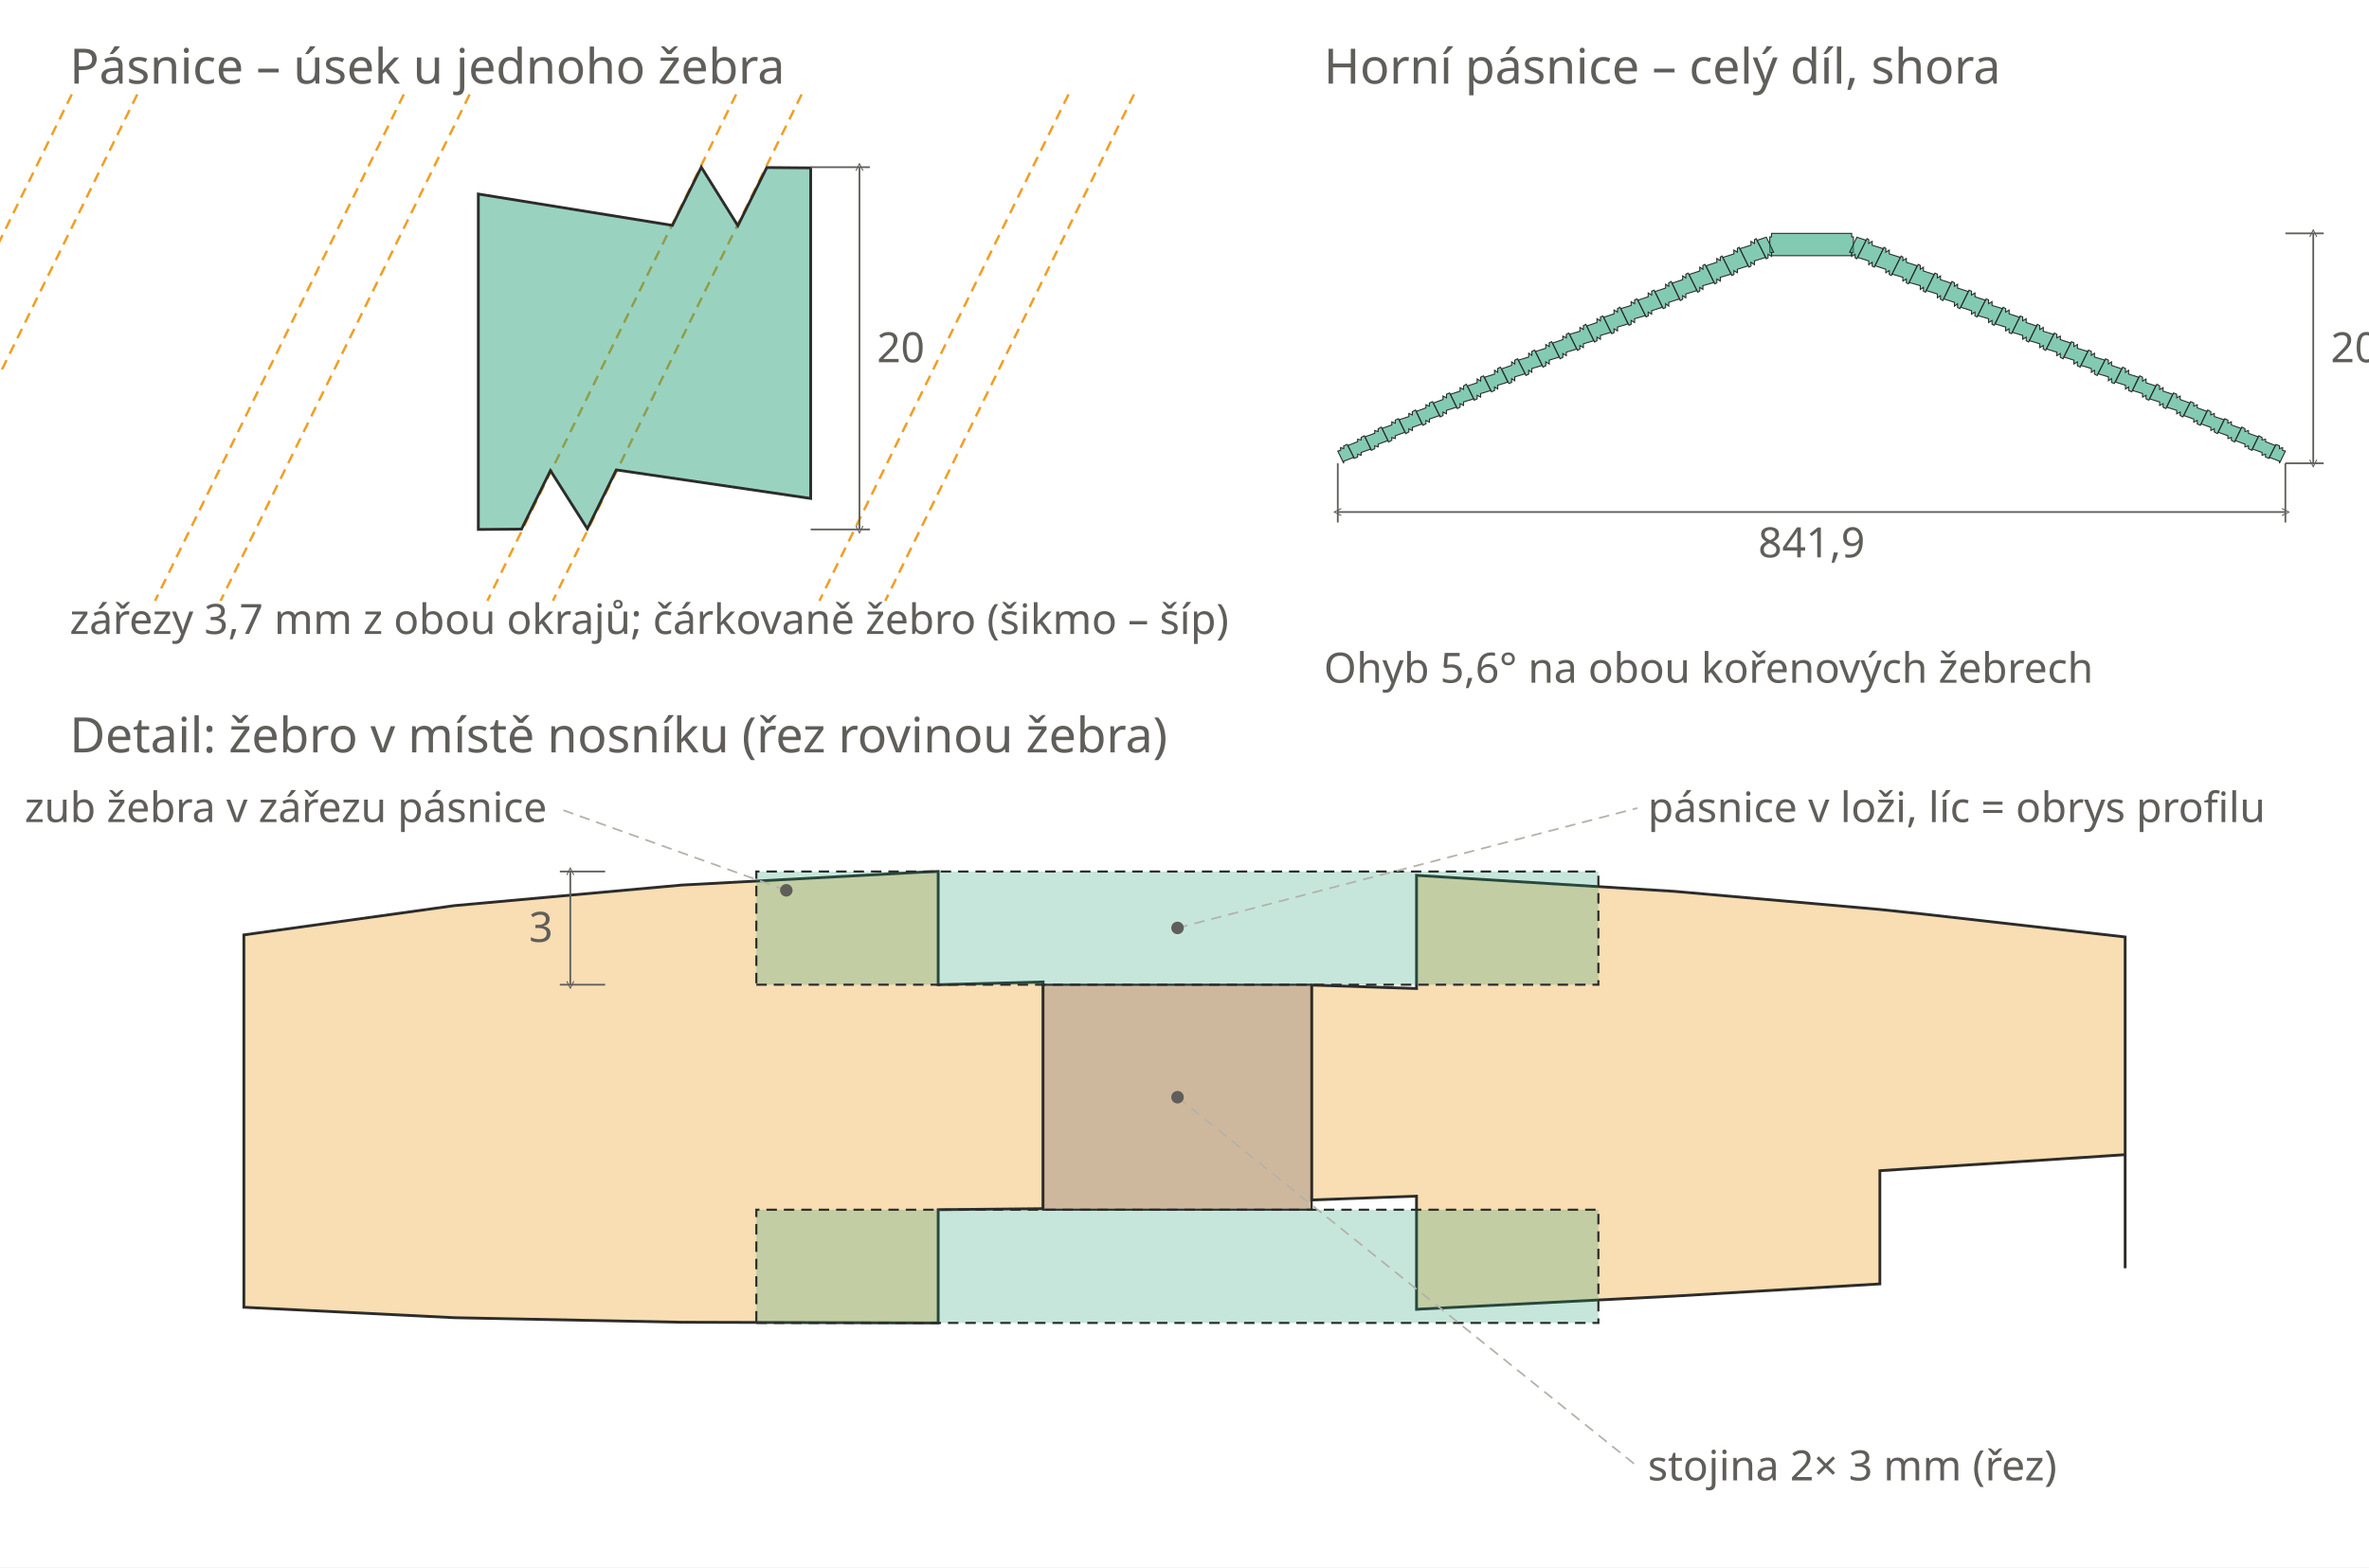
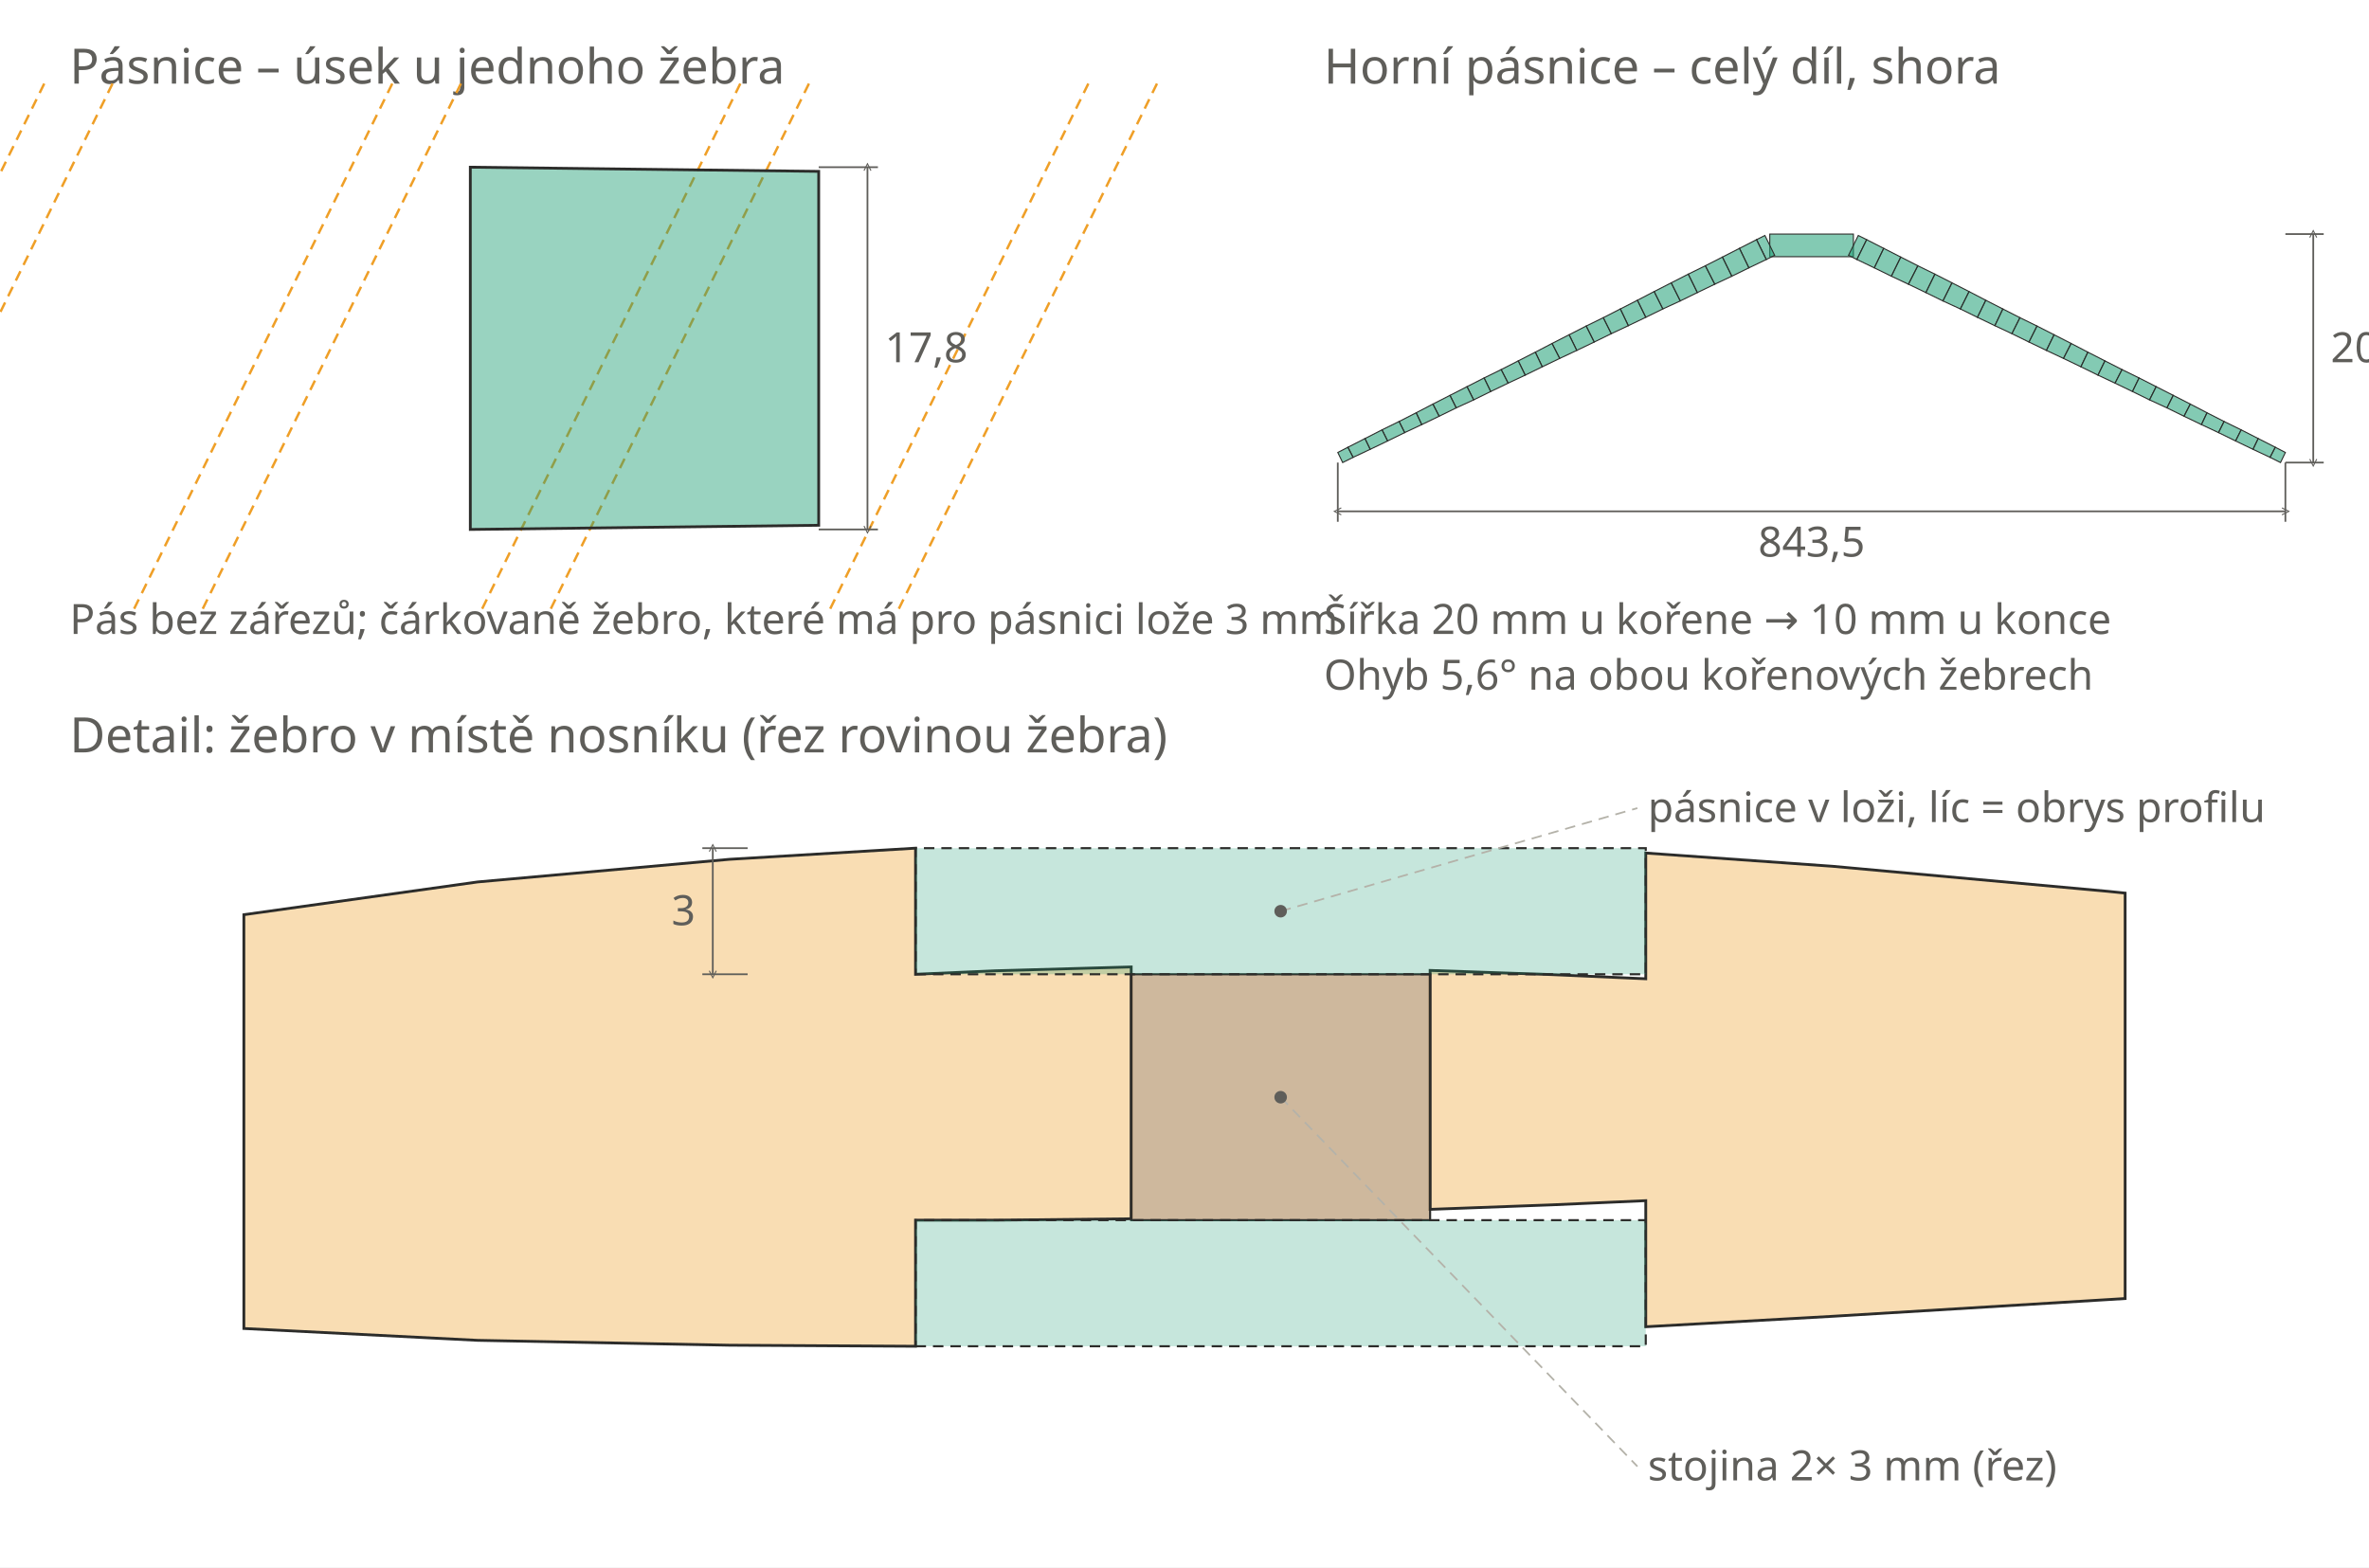
<svg xmlns="http://www.w3.org/2000/svg" width="680" viewBox="0 0 680 450" role="img">
  <defs>
    <marker id="dm" viewBox="0 0 10 10" refX="5" refY="5" markerWidth="5" markerHeight="5" orient="auto-start-reverse">
      <path d="M1 1L9 5L1 9" fill="none" stroke="#5f5e5a" stroke-width="1.2" />
    </marker>
  </defs>
  <rect width="680" height="450" fill="#fff" />
  <text x="20.0" y="24.0" text-anchor="start" font-family="sans-serif" font-size="14" fill="#5f5e5a">Pásnice – úsek u jednoho žebra</text>
-   <polyline points="20.6,27.1 -50.9,172.5" fill="none" stroke="#EF9F27" stroke-width="0.7" stroke-dasharray="3 2" />
-   <polyline points="39.4,27.1 -32.1,172.5" fill="none" stroke="#EF9F27" stroke-width="0.7" stroke-dasharray="3 2" />
-   <polyline points="115.9,27.1 44.5,172.5" fill="none" stroke="#EF9F27" stroke-width="0.7" stroke-dasharray="3 2" />
-   <polyline points="134.8,27.1 63.3,172.5" fill="none" stroke="#EF9F27" stroke-width="0.7" stroke-dasharray="3 2" />
-   <polyline points="211.3,27.1 139.9,172.5" fill="none" stroke="#EF9F27" stroke-width="0.7" stroke-dasharray="3 2" />
-   <polyline points="230.1,27.1 158.7,172.5" fill="none" stroke="#EF9F27" stroke-width="0.7" stroke-dasharray="3 2" />
-   <polyline points="306.7,27.1 235.2,172.5" fill="none" stroke="#EF9F27" stroke-width="0.7" stroke-dasharray="3 2" />
-   <polyline points="325.5,27.1 254.1,172.5" fill="none" stroke="#EF9F27" stroke-width="0.7" stroke-dasharray="3 2" />
-   <polygon points="137.3,55.7 193.0,64.7 201.3,48.0 211.8,64.8 220.1,48.1 232.7,48.2 232.7,143.1 176.9,134.9 168.6,151.8 158.0,135.1 149.7,151.9 137.3,152.0" fill="#1D9E75" fill-opacity="0.45" stroke="#2c2c2a" stroke-width="0.8" />
-   <line x1="232.7" y1="48.0" x2="249.7" y2="48.0" stroke="#5f5e5a" stroke-width="0.5" />
-   <line x1="232.7" y1="152.0" x2="249.7" y2="152.0" stroke="#5f5e5a" stroke-width="0.5" />
-   <line x1="246.7" y1="48.0" x2="246.7" y2="152.0" stroke="#5f5e5a" stroke-width="0.5" marker-start="url(#dm)" marker-end="url(#dm)" />
-   <text x="251.7" y="104.0" text-anchor="start" font-family="sans-serif" font-size="12" fill="#5f5e5a">20</text>
-   <text x="20.0" y="182.0" text-anchor="start" font-family="sans-serif" font-size="12" fill="#5f5e5a">zářezy 3,7 mm z obou okrajů; čárkovaně žebro (šikmo – šíp)</text>
+   <polyline points="12.7,24.0 -62.0,176.0" fill="none" stroke="#EF9F27" stroke-width="0.7" stroke-dasharray="3 2" />
+   <polyline points="32.3,24.0 -42.3,176.0" fill="none" stroke="#EF9F27" stroke-width="0.7" stroke-dasharray="3 2" />
+   <polyline points="112.6,24.0 37.9,176.0" fill="none" stroke="#EF9F27" stroke-width="0.7" stroke-dasharray="3 2" />
+   <polyline points="132.3,24.0 57.6,176.0" fill="none" stroke="#EF9F27" stroke-width="0.7" stroke-dasharray="3 2" />
+   <polyline points="212.5,24.0 137.8,176.0" fill="none" stroke="#EF9F27" stroke-width="0.7" stroke-dasharray="3 2" />
+   <polyline points="232.2,24.0 157.5,176.0" fill="none" stroke="#EF9F27" stroke-width="0.7" stroke-dasharray="3 2" />
+   <polyline points="312.4,24.0 237.7,176.0" fill="none" stroke="#EF9F27" stroke-width="0.7" stroke-dasharray="3 2" />
+   <polyline points="332.1,24.0 257.4,176.0" fill="none" stroke="#EF9F27" stroke-width="0.7" stroke-dasharray="3 2" />
+   <polygon points="135.0,48.0 235.0,49.2 235.0,150.8 135.0,152.0" fill="#1D9E75" fill-opacity="0.45" stroke="#2c2c2a" stroke-width="0.8" />
+   <line x1="235.0" y1="48.0" x2="252.0" y2="48.0" stroke="#5f5e5a" stroke-width="0.5" />
+   <line x1="235.0" y1="152.0" x2="252.0" y2="152.0" stroke="#5f5e5a" stroke-width="0.5" />
+   <line x1="249.0" y1="48.0" x2="249.0" y2="152.0" stroke="#5f5e5a" stroke-width="0.5" marker-start="url(#dm)" marker-end="url(#dm)" />
+   <text x="254.0" y="104.0" text-anchor="start" font-family="sans-serif" font-size="12" fill="#5f5e5a">17,8</text>
+   <text x="20.0" y="182.0" text-anchor="start" font-family="sans-serif" font-size="12" fill="#5f5e5a">Pás bez zářezů; čárkovaně žebro, které má pro pásnici lože 3 mm</text>
  <text x="380.0" y="24.0" text-anchor="start" font-family="sans-serif" font-size="14" fill="#5f5e5a">Horní pásnice – celý díl, shora</text>
-   <polygon points="508.0,72.5 508.5,72.5 508.5,73.4 531.5,73.4 531.5,72.5 532.0,72.5 532.0,68.0 531.5,68.0 531.5,67.0 508.5,67.0 508.5,68.0 508.0,68.0" fill="#1D9E75" fill-opacity="0.55" stroke="#2c2c2a" stroke-width="0.3" />
-   <polygon points="530.9,72.4 531.5,72.5 531.5,73.6 532.5,73.0 532.5,74.0 533.0,74.3 535.7,69.0 533.0,68.1" fill="#1D9E75" fill-opacity="0.55" stroke="#2c2c2a" stroke-width="0.3" />
-   <polygon points="533.2,73.9 536.4,74.9 536.4,76.0 537.4,75.3 537.4,76.4 538.0,76.7 540.6,71.4 537.4,70.4 537.4,69.3 536.4,69.9 536.4,68.8 535.9,68.5" fill="#1D9E75" fill-opacity="0.55" stroke="#2c2c2a" stroke-width="0.3" />
-   <polygon points="538.2,76.3 541.3,77.3 541.3,78.3 542.3,77.7 542.3,78.8 542.9,79.1 545.5,73.9 542.3,72.9 542.3,71.8 541.3,72.4 541.3,71.3 540.8,71.0" fill="#1D9E75" fill-opacity="0.55" stroke="#2c2c2a" stroke-width="0.3" />
-   <polygon points="543.1,78.7 546.2,79.6 546.2,80.7 547.2,80.1 547.2,81.2 547.8,81.5 550.3,76.3 547.2,75.3 547.2,74.2 546.2,74.8 546.2,73.8 545.7,73.5" fill="#1D9E75" fill-opacity="0.55" stroke="#2c2c2a" stroke-width="0.3" />
-   <polygon points="548.0,81.1 551.2,82.0 551.2,83.1 552.1,82.5 552.1,83.6 552.7,83.9 555.2,78.8 552.1,77.8 552.1,76.7 551.2,77.3 551.2,76.2 550.6,75.9" fill="#1D9E75" fill-opacity="0.55" stroke="#2c2c2a" stroke-width="0.3" />
-   <polygon points="552.9,83.4 556.1,84.4 556.1,85.5 557.0,84.9 557.0,85.9 557.7,86.3 560.1,81.3 557.0,80.3 557.0,79.2 556.1,79.8 556.1,78.7 555.4,78.4" fill="#1D9E75" fill-opacity="0.55" stroke="#2c2c2a" stroke-width="0.3" />
-   <polygon points="557.9,85.8 561.0,86.8 561.0,87.9 561.9,87.2 561.9,88.3 562.6,88.6 565.0,83.7 561.9,82.7 561.9,81.6 561.0,82.2 561.0,81.2 560.3,80.8" fill="#1D9E75" fill-opacity="0.55" stroke="#2c2c2a" stroke-width="0.3" />
-   <polygon points="562.8,88.2 565.9,89.2 565.9,90.2 566.9,89.6 566.9,90.7 567.5,91.0 569.9,86.2 566.9,85.2 566.9,84.1 565.9,84.7 565.9,83.6 565.2,83.3" fill="#1D9E75" fill-opacity="0.55" stroke="#2c2c2a" stroke-width="0.3" />
-   <polygon points="567.7,90.6 570.8,91.5 570.8,92.6 571.8,92.0 571.8,93.1 572.4,93.4 574.8,88.6 571.8,87.7 571.8,86.6 570.8,87.2 570.8,86.1 570.1,85.8" fill="#1D9E75" fill-opacity="0.55" stroke="#2c2c2a" stroke-width="0.3" />
-   <polygon points="572.7,93.0 575.7,93.9 575.7,95.0 576.7,94.4 576.7,95.5 577.4,95.8 579.7,91.1 576.7,90.1 576.7,89.0 575.7,89.6 575.7,88.6 575.0,88.2" fill="#1D9E75" fill-opacity="0.55" stroke="#2c2c2a" stroke-width="0.3" />
-   <polygon points="577.6,95.4 580.6,96.3 580.6,97.4 581.6,96.8 581.6,97.8 582.3,98.2 584.6,93.6 581.6,92.6 581.6,91.5 580.6,92.1 580.6,91.0 579.9,90.7" fill="#1D9E75" fill-opacity="0.55" stroke="#2c2c2a" stroke-width="0.3" />
-   <polygon points="582.5,97.8 585.5,98.7 585.5,99.8 586.5,99.2 586.5,100.2 587.2,100.6 589.5,96.0 586.5,95.1 586.5,94.0 585.5,94.6 585.5,93.5 584.8,93.1" fill="#1D9E75" fill-opacity="0.55" stroke="#2c2c2a" stroke-width="0.3" />
-   <polygon points="587.4,100.2 590.4,101.1 590.4,102.1 591.4,101.5 591.4,102.6 592.2,103.0 594.4,98.5 591.4,97.5 591.4,96.5 590.4,97.0 590.4,96.0 589.7,95.6" fill="#1D9E75" fill-opacity="0.55" stroke="#2c2c2a" stroke-width="0.3" />
-   <polygon points="592.4,102.5 595.3,103.4 595.3,104.5 596.3,103.9 596.3,105.0 597.1,105.4 599.3,100.9 596.3,100.0 596.3,98.9 595.3,99.5 595.3,98.4 594.6,98.1" fill="#1D9E75" fill-opacity="0.55" stroke="#2c2c2a" stroke-width="0.3" />
-   <polygon points="597.3,104.9 600.3,105.8 600.3,106.9 601.2,106.3 601.2,107.4 602.0,107.8 604.2,103.4 601.2,102.5 601.2,101.4 600.3,102.0 600.3,100.9 599.5,100.5" fill="#1D9E75" fill-opacity="0.55" stroke="#2c2c2a" stroke-width="0.3" />
-   <polygon points="602.2,107.3 605.2,108.2 605.2,109.3 606.1,108.7 606.1,109.8 606.9,110.1 609.0,105.9 606.1,104.9 606.1,103.9 605.2,104.5 605.2,103.4 604.4,103.0" fill="#1D9E75" fill-opacity="0.55" stroke="#2c2c2a" stroke-width="0.3" />
-   <polygon points="607.2,109.7 610.1,110.6 610.1,111.7 611.0,111.1 611.0,112.1 611.9,112.5 613.9,108.3 611.0,107.4 611.0,106.3 610.1,106.9 610.1,105.8 609.3,105.4" fill="#1D9E75" fill-opacity="0.55" stroke="#2c2c2a" stroke-width="0.3" />
-   <polygon points="612.1,112.1 615.0,113.0 615.0,114.0 616.0,113.5 616.0,114.5 616.8,114.9 618.8,110.8 616.0,109.9 616.0,108.8 615.0,109.4 615.0,108.3 614.2,107.9" fill="#1D9E75" fill-opacity="0.55" stroke="#2c2c2a" stroke-width="0.3" />
-   <polygon points="617.0,114.5 619.9,115.4 619.9,116.4 620.9,115.9 620.9,116.9 621.7,117.3 623.7,113.2 620.9,112.3 620.9,111.3 619.9,111.8 619.9,110.8 619.1,110.3" fill="#1D9E75" fill-opacity="0.55" stroke="#2c2c2a" stroke-width="0.3" />
-   <polygon points="621.9,116.9 624.8,117.8 624.8,118.8 625.8,118.3 625.8,119.3 626.6,119.7 628.6,115.7 625.8,114.7 625.8,113.7 624.8,114.2 624.8,113.2 623.9,112.8" fill="#1D9E75" fill-opacity="0.55" stroke="#2c2c2a" stroke-width="0.3" />
-   <polygon points="626.8,119.3 629.7,120.3 629.7,121.2 630.7,120.7 630.7,121.7 631.6,122.1 633.5,118.1 630.7,117.1 630.7,116.2 629.7,116.6 629.7,115.7 628.8,115.3" fill="#1D9E75" fill-opacity="0.55" stroke="#2c2c2a" stroke-width="0.3" />
-   <polygon points="631.8,121.7 634.6,122.7 634.6,123.6 635.6,123.1 635.6,124.0 636.5,124.5 638.4,120.5 635.6,119.6 635.6,118.7 634.6,119.1 634.6,118.2 633.7,117.7" fill="#1D9E75" fill-opacity="0.55" stroke="#2c2c2a" stroke-width="0.3" />
-   <polygon points="636.7,124.1 639.5,125.1 639.5,125.9 640.5,125.6 640.5,126.4 641.4,126.9 643.3,123.0 640.5,122.0 640.5,121.1 639.5,121.5 639.5,120.6 638.6,120.2" fill="#1D9E75" fill-opacity="0.55" stroke="#2c2c2a" stroke-width="0.3" />
-   <polygon points="641.6,126.5 644.4,127.5 644.4,128.3 645.4,128.0 645.4,128.8 646.4,129.3 648.2,125.4 645.4,124.4 645.4,123.6 644.4,123.9 644.4,123.1 643.5,122.6" fill="#1D9E75" fill-opacity="0.55" stroke="#2c2c2a" stroke-width="0.3" />
-   <polygon points="646.5,128.9 649.3,129.9 649.3,130.7 650.3,130.4 650.3,131.2 651.3,131.6 653.1,127.9 650.3,126.8 650.3,126.1 649.3,126.3 649.3,125.6 648.4,125.1" fill="#1D9E75" fill-opacity="0.55" stroke="#2c2c2a" stroke-width="0.3" />
-   <polygon points="651.4,131.3 654.3,132.4 654.3,133.0 656.0,129.5 655.2,129.3 655.2,128.5 654.3,128.8 654.3,128.0 653.3,127.6" fill="#1D9E75" fill-opacity="0.55" stroke="#2c2c2a" stroke-width="0.3" />
-   <polygon points="507.0,68.1 504.3,69.0 507.0,74.3 507.5,74.0 507.5,73.0 508.5,73.6 508.5,72.5 509.1,72.4" fill="#1D9E75" fill-opacity="0.55" stroke="#2c2c2a" stroke-width="0.3" />
-   <polygon points="504.1,68.5 503.6,68.8 503.6,69.9 502.6,69.3 502.6,70.4 499.4,71.4 502.0,76.7 502.6,76.4 502.6,75.3 503.6,76.0 503.6,74.9 506.8,73.9" fill="#1D9E75" fill-opacity="0.55" stroke="#2c2c2a" stroke-width="0.3" />
-   <polygon points="499.2,71.0 498.7,71.3 498.7,72.4 497.7,71.8 497.7,72.9 494.5,73.9 497.1,79.1 497.7,78.8 497.7,77.7 498.7,78.3 498.7,77.3 501.8,76.3" fill="#1D9E75" fill-opacity="0.55" stroke="#2c2c2a" stroke-width="0.3" />
-   <polygon points="494.3,73.5 493.8,73.8 493.8,74.8 492.8,74.2 492.8,75.3 489.7,76.3 492.2,81.5 492.8,81.2 492.8,80.1 493.8,80.7 493.8,79.6 496.9,78.7" fill="#1D9E75" fill-opacity="0.55" stroke="#2c2c2a" stroke-width="0.3" />
-   <polygon points="489.4,75.9 488.8,76.2 488.8,77.3 487.9,76.7 487.9,77.8 484.8,78.8 487.3,83.9 487.9,83.6 487.9,82.5 488.8,83.1 488.8,82.0 492.0,81.1" fill="#1D9E75" fill-opacity="0.55" stroke="#2c2c2a" stroke-width="0.3" />
-   <polygon points="484.6,78.4 483.9,78.7 483.9,79.8 483.0,79.2 483.0,80.3 479.9,81.3 482.3,86.3 483.0,85.9 483.0,84.9 483.9,85.5 483.9,84.4 487.1,83.4" fill="#1D9E75" fill-opacity="0.55" stroke="#2c2c2a" stroke-width="0.3" />
-   <polygon points="479.7,80.8 479.0,81.2 479.0,82.2 478.1,81.6 478.1,82.7 475.0,83.7 477.4,88.6 478.1,88.3 478.1,87.2 479.0,87.9 479.0,86.8 482.1,85.8" fill="#1D9E75" fill-opacity="0.55" stroke="#2c2c2a" stroke-width="0.3" />
-   <polygon points="474.8,83.3 474.1,83.6 474.1,84.7 473.1,84.1 473.1,85.2 470.1,86.2 472.5,91.0 473.1,90.7 473.1,89.6 474.1,90.2 474.1,89.2 477.2,88.2" fill="#1D9E75" fill-opacity="0.55" stroke="#2c2c2a" stroke-width="0.3" />
-   <polygon points="469.9,85.8 469.2,86.1 469.2,87.2 468.2,86.6 468.2,87.7 465.2,88.6 467.6,93.4 468.2,93.1 468.2,92.0 469.2,92.6 469.2,91.5 472.3,90.6" fill="#1D9E75" fill-opacity="0.55" stroke="#2c2c2a" stroke-width="0.3" />
-   <polygon points="465.0,88.2 464.3,88.6 464.3,89.6 463.3,89.0 463.3,90.1 460.3,91.1 462.6,95.8 463.3,95.5 463.3,94.4 464.3,95.0 464.3,93.9 467.3,93.0" fill="#1D9E75" fill-opacity="0.55" stroke="#2c2c2a" stroke-width="0.3" />
-   <polygon points="460.1,90.7 459.4,91.0 459.4,92.1 458.4,91.5 458.4,92.6 455.4,93.6 457.7,98.2 458.4,97.8 458.4,96.8 459.4,97.4 459.4,96.3 462.4,95.4" fill="#1D9E75" fill-opacity="0.55" stroke="#2c2c2a" stroke-width="0.3" />
-   <polygon points="455.2,93.1 454.5,93.5 454.5,94.6 453.5,94.0 453.5,95.1 450.5,96.0 452.8,100.6 453.5,100.2 453.5,99.2 454.5,99.8 454.5,98.7 457.5,97.8" fill="#1D9E75" fill-opacity="0.55" stroke="#2c2c2a" stroke-width="0.3" />
-   <polygon points="450.3,95.6 449.6,96.0 449.6,97.0 448.6,96.5 448.6,97.5 445.6,98.5 447.8,103.0 448.6,102.6 448.6,101.5 449.6,102.1 449.6,101.1 452.6,100.2" fill="#1D9E75" fill-opacity="0.55" stroke="#2c2c2a" stroke-width="0.3" />
-   <polygon points="445.4,98.1 444.7,98.4 444.7,99.5 443.7,98.9 443.7,100.0 440.7,100.9 442.9,105.4 443.7,105.0 443.7,103.9 444.7,104.5 444.7,103.4 447.6,102.5" fill="#1D9E75" fill-opacity="0.55" stroke="#2c2c2a" stroke-width="0.3" />
-   <polygon points="440.5,100.5 439.7,100.9 439.7,102.0 438.8,101.4 438.8,102.5 435.8,103.4 438.0,107.8 438.8,107.4 438.8,106.3 439.7,106.9 439.7,105.8 442.7,104.9" fill="#1D9E75" fill-opacity="0.55" stroke="#2c2c2a" stroke-width="0.3" />
-   <polygon points="435.6,103.0 434.8,103.4 434.8,104.5 433.9,103.9 433.9,104.9 431.0,105.9 433.1,110.1 433.9,109.8 433.9,108.7 434.8,109.3 434.8,108.2 437.8,107.3" fill="#1D9E75" fill-opacity="0.55" stroke="#2c2c2a" stroke-width="0.3" />
-   <polygon points="430.7,105.4 429.9,105.8 429.9,106.9 429.0,106.3 429.0,107.4 426.1,108.3 428.1,112.5 429.0,112.1 429.0,111.1 429.9,111.7 429.9,110.6 432.8,109.7" fill="#1D9E75" fill-opacity="0.55" stroke="#2c2c2a" stroke-width="0.3" />
-   <polygon points="425.8,107.9 425.0,108.3 425.0,109.4 424.0,108.8 424.0,109.9 421.2,110.8 423.2,114.9 424.0,114.5 424.0,113.5 425.0,114.0 425.0,113.0 427.9,112.1" fill="#1D9E75" fill-opacity="0.55" stroke="#2c2c2a" stroke-width="0.3" />
-   <polygon points="420.9,110.3 420.1,110.8 420.1,111.8 419.1,111.3 419.1,112.3 416.3,113.2 418.3,117.3 419.1,116.9 419.1,115.9 420.1,116.4 420.1,115.4 423.0,114.5" fill="#1D9E75" fill-opacity="0.55" stroke="#2c2c2a" stroke-width="0.3" />
-   <polygon points="416.1,112.8 415.2,113.2 415.2,114.2 414.2,113.7 414.2,114.7 411.4,115.7 413.4,119.7 414.2,119.3 414.2,118.3 415.2,118.8 415.2,117.8 418.1,116.9" fill="#1D9E75" fill-opacity="0.55" stroke="#2c2c2a" stroke-width="0.3" />
-   <polygon points="411.2,115.3 410.3,115.7 410.3,116.6 409.3,116.2 409.3,117.1 406.5,118.1 408.4,122.1 409.3,121.7 409.3,120.7 410.3,121.2 410.3,120.3 413.2,119.3" fill="#1D9E75" fill-opacity="0.55" stroke="#2c2c2a" stroke-width="0.3" />
-   <polygon points="406.3,117.7 405.4,118.2 405.4,119.1 404.4,118.7 404.4,119.6 401.6,120.5 403.5,124.5 404.4,124.0 404.4,123.1 405.4,123.6 405.4,122.7 408.2,121.7" fill="#1D9E75" fill-opacity="0.55" stroke="#2c2c2a" stroke-width="0.3" />
-   <polygon points="401.4,120.2 400.5,120.6 400.5,121.5 399.5,121.1 399.5,122.0 396.7,123.0 398.6,126.9 399.5,126.4 399.5,125.6 400.5,125.9 400.5,125.1 403.3,124.1" fill="#1D9E75" fill-opacity="0.55" stroke="#2c2c2a" stroke-width="0.3" />
-   <polygon points="396.5,122.6 395.6,123.1 395.6,123.9 394.6,123.6 394.6,124.4 391.8,125.4 393.6,129.3 394.6,128.8 394.6,128.0 395.6,128.3 395.6,127.5 398.4,126.5" fill="#1D9E75" fill-opacity="0.55" stroke="#2c2c2a" stroke-width="0.3" />
-   <polygon points="391.6,125.1 390.7,125.6 390.7,126.3 389.7,126.1 389.7,126.8 386.9,127.9 388.7,131.6 389.7,131.2 389.7,130.4 390.7,130.7 390.7,129.9 393.5,128.9" fill="#1D9E75" fill-opacity="0.55" stroke="#2c2c2a" stroke-width="0.3" />
-   <polygon points="386.7,127.6 385.7,128.0 385.7,128.8 384.8,128.5 384.8,129.3 384.0,129.5 385.7,133.0 385.7,132.4 388.6,131.3" fill="#1D9E75" fill-opacity="0.55" stroke="#2c2c2a" stroke-width="0.3" />
-   <line x1="384.0" y1="133.0" x2="384.0" y2="150.0" stroke="#5f5e5a" stroke-width="0.5" />
-   <line x1="656.0" y1="133.0" x2="656.0" y2="150.0" stroke="#5f5e5a" stroke-width="0.5" />
-   <line x1="384.0" y1="147.0" x2="656.0" y2="147.0" stroke="#5f5e5a" stroke-width="0.5" marker-start="url(#dm)" marker-end="url(#dm)" />
-   <text x="520.0" y="160.0" text-anchor="middle" font-family="sans-serif" font-size="12" fill="#5f5e5a">841,9</text>
-   <line x1="656.0" y1="133.0" x2="667.0" y2="133.0" stroke="#5f5e5a" stroke-width="0.5" />
-   <line x1="656.0" y1="67.0" x2="667.0" y2="67.0" stroke="#5f5e5a" stroke-width="0.5" />
-   <line x1="664.0" y1="133.0" x2="664.0" y2="67.0" stroke="#5f5e5a" stroke-width="0.5" marker-start="url(#dm)" marker-end="url(#dm)" />
-   <text x="669.0" y="104.0" text-anchor="start" font-family="sans-serif" font-size="12" fill="#5f5e5a">204,4</text>
-   <text x="380.0" y="196.0" text-anchor="start" font-family="sans-serif" font-size="12" fill="#5f5e5a">Ohyb 5,6° na obou kořenových žebrech</text>
+   <polygon points="508.0,73.7 532.0,73.7 532.0,67.2 508.0,67.2" fill="#1D9E75" fill-opacity="0.55" stroke="#2c2c2a" stroke-width="0.3" />
+   <polygon points="530.6,73.3 533.0,74.5 535.8,68.8 533.4,67.6" fill="#1D9E75" fill-opacity="0.55" stroke="#2c2c2a" stroke-width="0.3" />
+   <polygon points="533.0,74.5 538.0,76.9 540.7,71.3 535.8,68.8" fill="#1D9E75" fill-opacity="0.55" stroke="#2c2c2a" stroke-width="0.3" />
+   <polygon points="538.0,76.9 542.9,79.3 545.6,73.8 540.7,71.3" fill="#1D9E75" fill-opacity="0.55" stroke="#2c2c2a" stroke-width="0.3" />
+   <polygon points="542.9,79.3 547.8,81.6 550.5,76.3 545.6,73.8" fill="#1D9E75" fill-opacity="0.55" stroke="#2c2c2a" stroke-width="0.3" />
+   <polygon points="547.8,81.6 552.8,84.0 555.4,78.7 550.5,76.3" fill="#1D9E75" fill-opacity="0.55" stroke="#2c2c2a" stroke-width="0.3" />
+   <polygon points="552.8,84.0 557.7,86.4 560.3,81.2 555.4,78.7" fill="#1D9E75" fill-opacity="0.55" stroke="#2c2c2a" stroke-width="0.3" />
+   <polygon points="557.7,86.4 562.7,88.7 565.2,83.7 560.3,81.2" fill="#1D9E75" fill-opacity="0.55" stroke="#2c2c2a" stroke-width="0.3" />
+   <polygon points="562.7,88.7 567.6,91.1 570.0,86.2 565.2,83.7" fill="#1D9E75" fill-opacity="0.55" stroke="#2c2c2a" stroke-width="0.3" />
+   <polygon points="567.6,91.1 572.6,93.5 574.9,88.7 570.0,86.2" fill="#1D9E75" fill-opacity="0.55" stroke="#2c2c2a" stroke-width="0.3" />
+   <polygon points="572.6,93.5 577.5,95.8 579.8,91.2 574.9,88.7" fill="#1D9E75" fill-opacity="0.55" stroke="#2c2c2a" stroke-width="0.3" />
+   <polygon points="577.5,95.8 582.4,98.2 584.7,93.6 579.8,91.2" fill="#1D9E75" fill-opacity="0.55" stroke="#2c2c2a" stroke-width="0.3" />
+   <polygon points="582.4,98.2 587.4,100.6 589.6,96.1 584.7,93.6" fill="#1D9E75" fill-opacity="0.55" stroke="#2c2c2a" stroke-width="0.3" />
+   <polygon points="587.4,100.6 592.3,102.9 594.5,98.6 589.6,96.1" fill="#1D9E75" fill-opacity="0.55" stroke="#2c2c2a" stroke-width="0.3" />
+   <polygon points="592.3,102.9 597.3,105.3 599.3,101.1 594.5,98.6" fill="#1D9E75" fill-opacity="0.55" stroke="#2c2c2a" stroke-width="0.3" />
+   <polygon points="597.3,105.3 602.2,107.7 604.2,103.6 599.3,101.1" fill="#1D9E75" fill-opacity="0.55" stroke="#2c2c2a" stroke-width="0.3" />
+   <polygon points="602.2,107.7 607.1,110.0 609.1,106.1 604.2,103.6" fill="#1D9E75" fill-opacity="0.55" stroke="#2c2c2a" stroke-width="0.3" />
+   <polygon points="607.1,110.0 612.1,112.4 614.0,108.5 609.1,106.1" fill="#1D9E75" fill-opacity="0.55" stroke="#2c2c2a" stroke-width="0.3" />
+   <polygon points="612.1,112.4 617.0,114.8 618.9,111.0 614.0,108.5" fill="#1D9E75" fill-opacity="0.55" stroke="#2c2c2a" stroke-width="0.3" />
+   <polygon points="617.0,114.8 622.0,117.1 623.8,113.5 618.9,111.0" fill="#1D9E75" fill-opacity="0.55" stroke="#2c2c2a" stroke-width="0.3" />
+   <polygon points="622.0,117.1 626.9,119.5 628.7,116.0 623.8,113.5" fill="#1D9E75" fill-opacity="0.55" stroke="#2c2c2a" stroke-width="0.3" />
+   <polygon points="626.9,119.5 631.9,121.9 633.5,118.5 628.7,116.0" fill="#1D9E75" fill-opacity="0.55" stroke="#2c2c2a" stroke-width="0.3" />
+   <polygon points="631.9,121.9 636.8,124.2 638.4,121.0 633.5,118.5" fill="#1D9E75" fill-opacity="0.55" stroke="#2c2c2a" stroke-width="0.3" />
+   <polygon points="636.8,124.2 641.7,126.6 643.3,123.4 638.4,121.0" fill="#1D9E75" fill-opacity="0.55" stroke="#2c2c2a" stroke-width="0.3" />
+   <polygon points="641.7,126.6 646.7,129.0 648.2,125.9 643.3,123.4" fill="#1D9E75" fill-opacity="0.55" stroke="#2c2c2a" stroke-width="0.3" />
+   <polygon points="646.7,129.0 651.6,131.3 653.1,128.4 648.2,125.9" fill="#1D9E75" fill-opacity="0.55" stroke="#2c2c2a" stroke-width="0.3" />
+   <polygon points="651.6,131.3 654.6,132.8 656.0,129.9 653.1,128.4" fill="#1D9E75" fill-opacity="0.55" stroke="#2c2c2a" stroke-width="0.3" />
+   <polygon points="506.6,67.6 504.2,68.8 507.0,74.5 509.4,73.3" fill="#1D9E75" fill-opacity="0.55" stroke="#2c2c2a" stroke-width="0.3" />
+   <polygon points="504.2,68.8 499.3,71.3 502.0,76.9 507.0,74.5" fill="#1D9E75" fill-opacity="0.55" stroke="#2c2c2a" stroke-width="0.3" />
+   <polygon points="499.3,71.3 494.4,73.8 497.1,79.3 502.0,76.9" fill="#1D9E75" fill-opacity="0.55" stroke="#2c2c2a" stroke-width="0.3" />
+   <polygon points="494.4,73.8 489.5,76.3 492.2,81.6 497.1,79.3" fill="#1D9E75" fill-opacity="0.55" stroke="#2c2c2a" stroke-width="0.3" />
+   <polygon points="489.5,76.3 484.6,78.7 487.2,84.0 492.2,81.6" fill="#1D9E75" fill-opacity="0.55" stroke="#2c2c2a" stroke-width="0.3" />
+   <polygon points="484.6,78.7 479.7,81.2 482.3,86.4 487.2,84.0" fill="#1D9E75" fill-opacity="0.55" stroke="#2c2c2a" stroke-width="0.3" />
+   <polygon points="479.7,81.2 474.8,83.7 477.3,88.7 482.3,86.4" fill="#1D9E75" fill-opacity="0.55" stroke="#2c2c2a" stroke-width="0.3" />
+   <polygon points="474.8,83.7 470.0,86.2 472.4,91.1 477.3,88.7" fill="#1D9E75" fill-opacity="0.55" stroke="#2c2c2a" stroke-width="0.3" />
+   <polygon points="470.0,86.2 465.1,88.7 467.4,93.5 472.4,91.1" fill="#1D9E75" fill-opacity="0.55" stroke="#2c2c2a" stroke-width="0.3" />
+   <polygon points="465.1,88.7 460.2,91.2 462.5,95.8 467.4,93.5" fill="#1D9E75" fill-opacity="0.55" stroke="#2c2c2a" stroke-width="0.3" />
+   <polygon points="460.2,91.2 455.3,93.6 457.6,98.2 462.5,95.8" fill="#1D9E75" fill-opacity="0.55" stroke="#2c2c2a" stroke-width="0.3" />
+   <polygon points="455.3,93.6 450.4,96.1 452.6,100.6 457.6,98.2" fill="#1D9E75" fill-opacity="0.55" stroke="#2c2c2a" stroke-width="0.3" />
+   <polygon points="450.4,96.1 445.5,98.6 447.7,102.9 452.6,100.6" fill="#1D9E75" fill-opacity="0.55" stroke="#2c2c2a" stroke-width="0.3" />
+   <polygon points="445.5,98.6 440.7,101.1 442.7,105.3 447.7,102.9" fill="#1D9E75" fill-opacity="0.55" stroke="#2c2c2a" stroke-width="0.3" />
+   <polygon points="440.7,101.1 435.8,103.6 437.8,107.7 442.7,105.3" fill="#1D9E75" fill-opacity="0.55" stroke="#2c2c2a" stroke-width="0.3" />
+   <polygon points="435.8,103.6 430.9,106.1 432.9,110.0 437.8,107.7" fill="#1D9E75" fill-opacity="0.55" stroke="#2c2c2a" stroke-width="0.3" />
+   <polygon points="430.9,106.1 426.0,108.5 427.9,112.4 432.9,110.0" fill="#1D9E75" fill-opacity="0.55" stroke="#2c2c2a" stroke-width="0.3" />
+   <polygon points="426.0,108.5 421.1,111.0 423.0,114.8 427.9,112.4" fill="#1D9E75" fill-opacity="0.55" stroke="#2c2c2a" stroke-width="0.3" />
+   <polygon points="421.1,111.0 416.2,113.5 418.0,117.1 423.0,114.8" fill="#1D9E75" fill-opacity="0.55" stroke="#2c2c2a" stroke-width="0.3" />
+   <polygon points="416.2,113.5 411.3,116.0 413.1,119.5 418.0,117.1" fill="#1D9E75" fill-opacity="0.55" stroke="#2c2c2a" stroke-width="0.3" />
+   <polygon points="411.3,116.0 406.5,118.5 408.1,121.9 413.1,119.5" fill="#1D9E75" fill-opacity="0.55" stroke="#2c2c2a" stroke-width="0.3" />
+   <polygon points="406.5,118.5 401.6,121.0 403.2,124.2 408.1,121.9" fill="#1D9E75" fill-opacity="0.55" stroke="#2c2c2a" stroke-width="0.3" />
+   <polygon points="401.6,121.0 396.7,123.4 398.3,126.6 403.2,124.2" fill="#1D9E75" fill-opacity="0.55" stroke="#2c2c2a" stroke-width="0.3" />
+   <polygon points="396.7,123.4 391.8,125.9 393.3,129.0 398.3,126.6" fill="#1D9E75" fill-opacity="0.55" stroke="#2c2c2a" stroke-width="0.3" />
+   <polygon points="391.8,125.9 386.9,128.4 388.4,131.3 393.3,129.0" fill="#1D9E75" fill-opacity="0.55" stroke="#2c2c2a" stroke-width="0.3" />
+   <polygon points="386.9,128.4 384.0,129.9 385.4,132.8 388.4,131.3" fill="#1D9E75" fill-opacity="0.55" stroke="#2c2c2a" stroke-width="0.3" />
+   <line x1="384.0" y1="132.8" x2="384.0" y2="149.8" stroke="#5f5e5a" stroke-width="0.5" />
+   <line x1="656.0" y1="132.8" x2="656.0" y2="149.8" stroke="#5f5e5a" stroke-width="0.5" />
+   <line x1="384.0" y1="146.8" x2="656.0" y2="146.8" stroke="#5f5e5a" stroke-width="0.5" marker-start="url(#dm)" marker-end="url(#dm)" />
+   <text x="520.0" y="159.8" text-anchor="middle" font-family="sans-serif" font-size="12" fill="#5f5e5a">843,5</text>
+   <line x1="656.0" y1="132.8" x2="667.0" y2="132.8" stroke="#5f5e5a" stroke-width="0.5" />
+   <line x1="656.0" y1="67.2" x2="667.0" y2="67.2" stroke="#5f5e5a" stroke-width="0.5" />
+   <line x1="664.0" y1="132.8" x2="664.0" y2="67.2" stroke="#5f5e5a" stroke-width="0.5" marker-start="url(#dm)" marker-end="url(#dm)" />
+   <text x="669.0" y="104.0" text-anchor="start" font-family="sans-serif" font-size="12" fill="#5f5e5a">203,3</text>
+   <text x="380.0" y="182.0" text-anchor="start" font-family="sans-serif" font-size="12" fill="#5f5e5a">Šířka 20 mm u kořene → 10 mm u konce</text>
+   <text x="380.0" y="198.0" text-anchor="start" font-family="sans-serif" font-size="12" fill="#5f5e5a">Ohyb 5,6° na obou kořenových žebrech</text>
  <text x="20.0" y="216.0" text-anchor="start" font-family="sans-serif" font-size="14" fill="#5f5e5a">Detail: žebro v místě nosníku (řez rovinou žebra)</text>
-   <polygon points="70.0,268.4 130.4,260.0 195.6,254.1 264.4,250.4 269.3,250.2 269.3,282.7 299.4,281.9 299.4,347.0 269.3,347.3 269.3,379.8 264.4,379.8 195.6,379.6 130.4,378.3 70.0,375.3" fill="#EF9F27" fill-opacity="0.35" stroke="#2c2c2a" stroke-width="0.8" />
-   <polygon points="376.5,282.8 406.6,283.8 406.6,251.3 408.1,251.4 480.6,255.9 539.6,261.1 539.6,261.1 551.9,262.4 610.0,269.0 610.0,269.0 610.0,364.1 610.0,331.5 551.9,335.3 539.6,336.1 539.6,368.6 480.6,372.1 408.1,375.8 406.6,375.9 406.6,343.4 376.5,344.5" fill="#EF9F27" fill-opacity="0.35" stroke="#2c2c2a" stroke-width="0.8" />
-   <polygon points="299.4,347.3 376.5,347.3 376.5,282.7 299.4,282.7" fill="#854F0B" fill-opacity="0.4" stroke="#2c2c2a" stroke-width="0.6" />
-   <polygon points="217.1,282.7 458.8,282.7 458.8,250.2 217.1,250.2" fill="#1D9E75" fill-opacity="0.25" stroke="#2c2c2a" stroke-width="0.6" stroke-dasharray="3 2" />
-   <polygon points="217.1,379.8 458.8,379.8 458.8,347.3 217.1,347.3" fill="#1D9E75" fill-opacity="0.25" stroke="#2c2c2a" stroke-width="0.6" stroke-dasharray="3 2" />
-   <line x1="173.7" y1="282.7" x2="160.7" y2="282.7" stroke="#5f5e5a" stroke-width="0.5" />
-   <line x1="173.7" y1="250.2" x2="160.7" y2="250.2" stroke="#5f5e5a" stroke-width="0.5" />
-   <line x1="163.7" y1="282.7" x2="163.7" y2="250.2" stroke="#5f5e5a" stroke-width="0.5" marker-start="url(#dm)" marker-end="url(#dm)" />
-   <text x="158.7" y="270.4" text-anchor="end" font-family="sans-serif" font-size="12" fill="#5f5e5a">3</text>
-   <line x1="338.0" y1="266.4" x2="470" y2="232" stroke="#b4b2a9" stroke-width="0.5" stroke-dasharray="3 2" />
-   <circle cx="338.0" cy="266.4" r="1.8" fill="#5f5e5a" />
+   <polygon points="70.0,262.6 137.1,253.2 209.4,246.7 262.8,243.5 262.8,279.7 285.8,278.7 324.7,277.6 324.7,349.9 285.8,350.3 262.8,350.3 262.8,386.5 209.4,386.2 137.1,384.8 70.0,381.4" fill="#EF9F27" fill-opacity="0.35" stroke="#2c2c2a" stroke-width="0.8" />
+   <polygon points="410.5,278.6 445.5,279.8 472.4,281.0 472.4,244.9 526.0,248.7 605.1,255.9 610.0,256.4 610.0,256.4 610.0,336.7 610.0,372.8 605.1,373.1 526.0,377.9 472.4,380.9 472.4,344.7 445.5,345.9 410.5,347.2" fill="#EF9F27" fill-opacity="0.35" stroke="#2c2c2a" stroke-width="0.8" />
+   <polygon points="324.7,350.3 410.5,350.3 410.5,279.7 324.7,279.7" fill="#854F0B" fill-opacity="0.4" stroke="#2c2c2a" stroke-width="0.6" />
+   <polygon points="262.8,279.7 472.4,279.7 472.4,243.5 262.8,243.5" fill="#1D9E75" fill-opacity="0.25" stroke="#2c2c2a" stroke-width="0.6" stroke-dasharray="3 2" />
+   <polygon points="262.8,386.5 472.4,386.5 472.4,350.3 262.8,350.3" fill="#1D9E75" fill-opacity="0.25" stroke="#2c2c2a" stroke-width="0.6" stroke-dasharray="3 2" />
+   <line x1="214.6" y1="279.7" x2="201.6" y2="279.7" stroke="#5f5e5a" stroke-width="0.5" />
+   <line x1="214.6" y1="243.5" x2="201.6" y2="243.5" stroke="#5f5e5a" stroke-width="0.5" />
+   <line x1="204.6" y1="279.7" x2="204.6" y2="243.5" stroke="#5f5e5a" stroke-width="0.5" marker-start="url(#dm)" marker-end="url(#dm)" />
+   <text x="199.6" y="265.6" text-anchor="end" font-family="sans-serif" font-size="12" fill="#5f5e5a">3</text>
+   <line x1="367.6" y1="261.6" x2="470" y2="232" stroke="#b4b2a9" stroke-width="0.5" stroke-dasharray="3 2" />
+   <circle cx="367.6" cy="261.6" r="1.8" fill="#5f5e5a" />
  <text x="473.0" y="236.0" text-anchor="start" font-family="sans-serif" font-size="12" fill="#5f5e5a">pásnice v loži, líc = obrys profilu</text>
-   <line x1="225.7" y1="255.6" x2="160" y2="232" stroke="#b4b2a9" stroke-width="0.5" stroke-dasharray="3 2" />
-   <circle cx="225.7" cy="255.6" r="1.8" fill="#5f5e5a" />
-   <text x="157.0" y="236.0" text-anchor="end" font-family="sans-serif" font-size="12" fill="#5f5e5a">zub žebra v zářezu pásnice</text>
-   <line x1="338.0" y1="315.0" x2="470" y2="421" stroke="#b4b2a9" stroke-width="0.5" stroke-dasharray="3 2" />
-   <circle cx="338.0" cy="315.0" r="1.8" fill="#5f5e5a" />
+   <line x1="367.6" y1="315.0" x2="470" y2="421" stroke="#b4b2a9" stroke-width="0.5" stroke-dasharray="3 2" />
+   <circle cx="367.6" cy="315.0" r="1.8" fill="#5f5e5a" />
  <text x="473.0" y="425.0" text-anchor="start" font-family="sans-serif" font-size="12" fill="#5f5e5a">stojina 2× 3 mm (řez)</text>
</svg>
